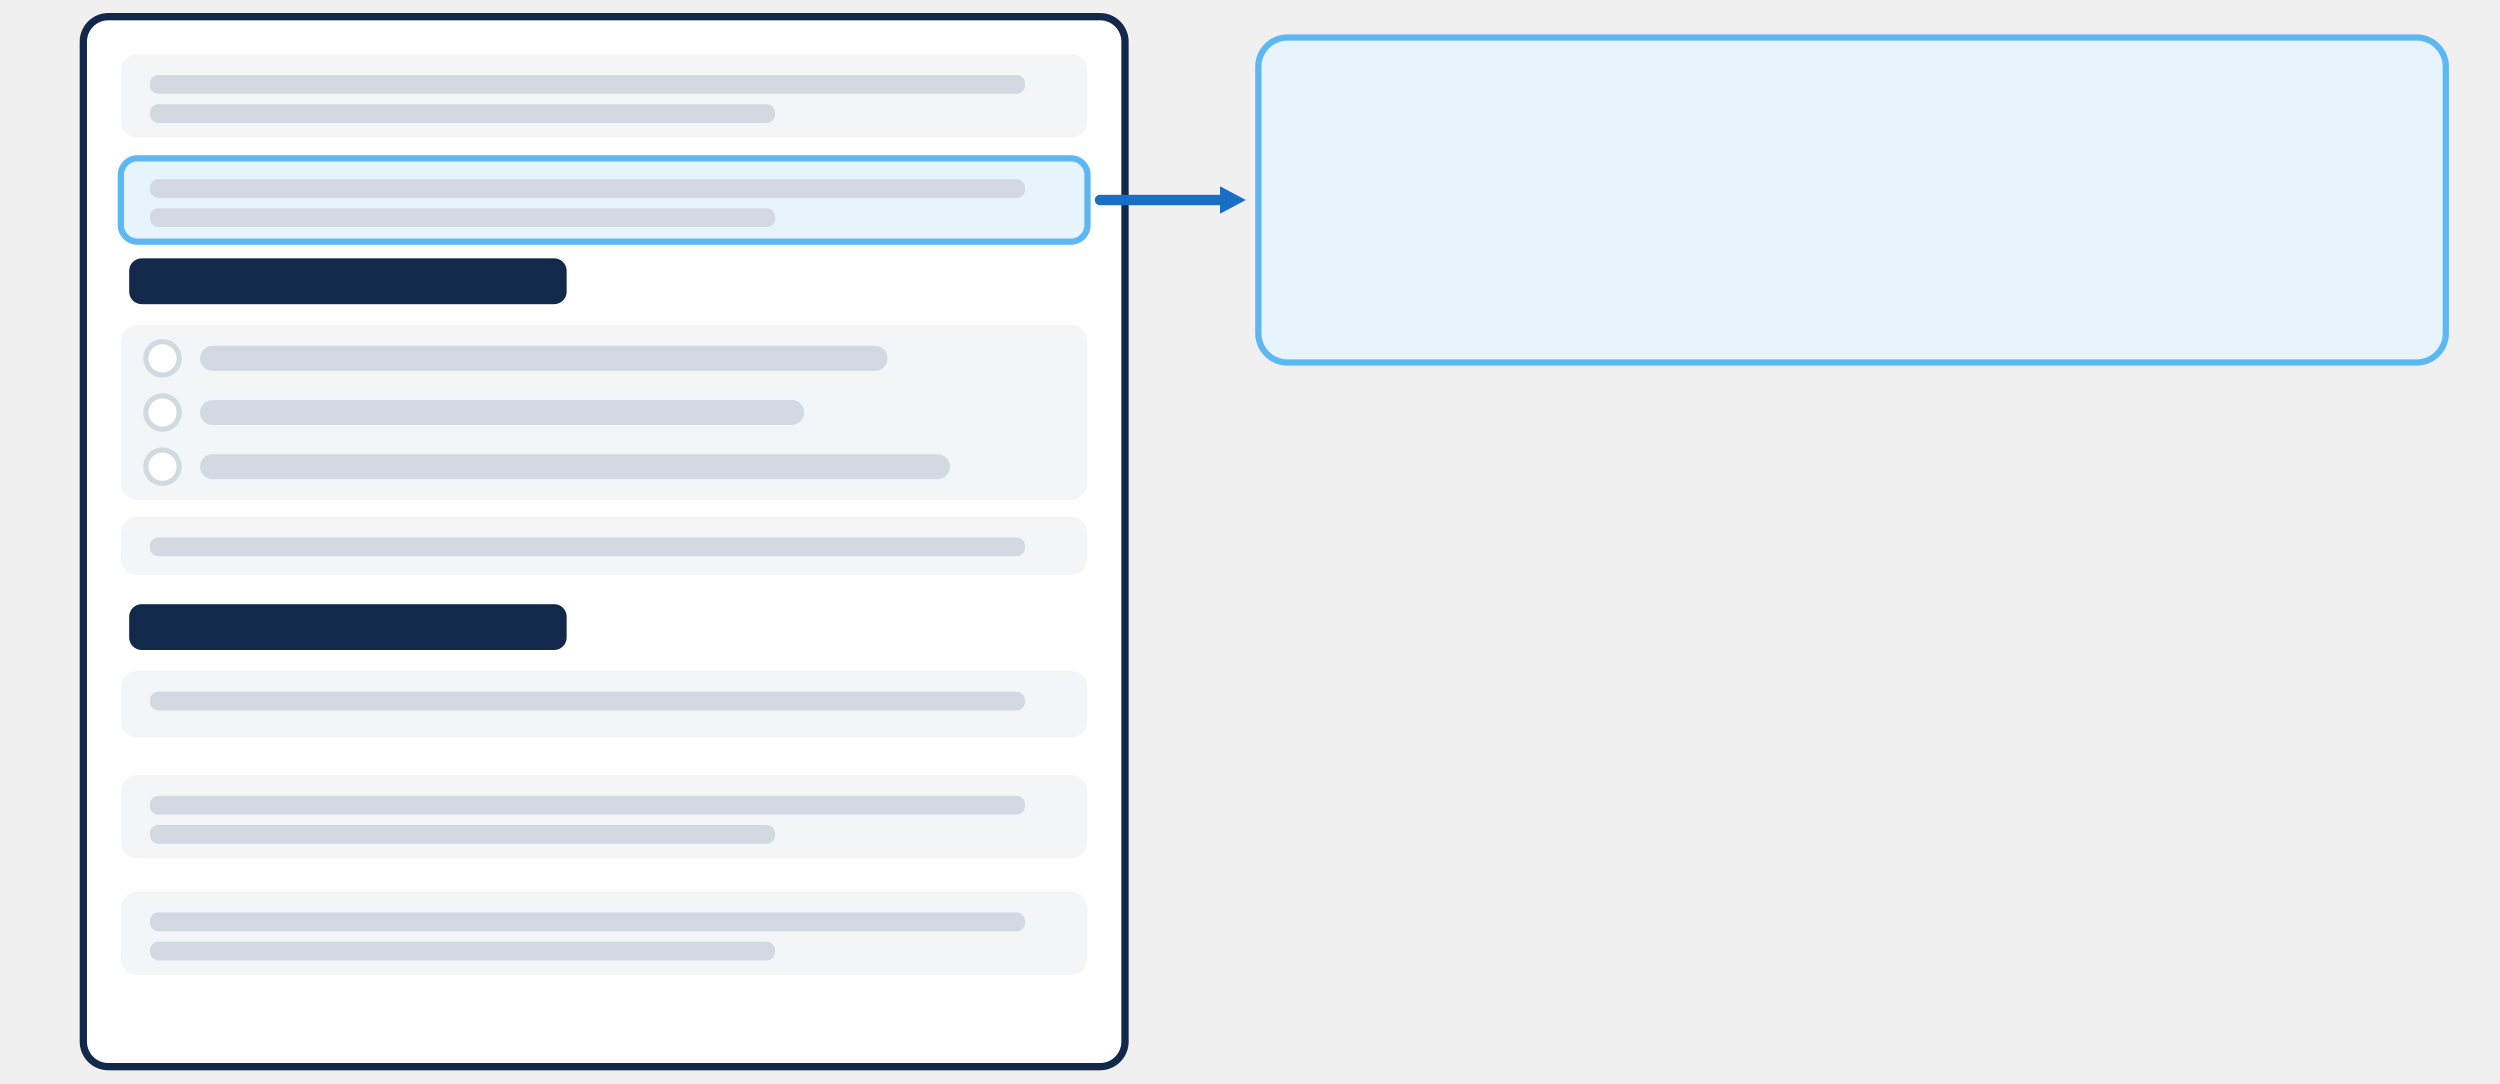
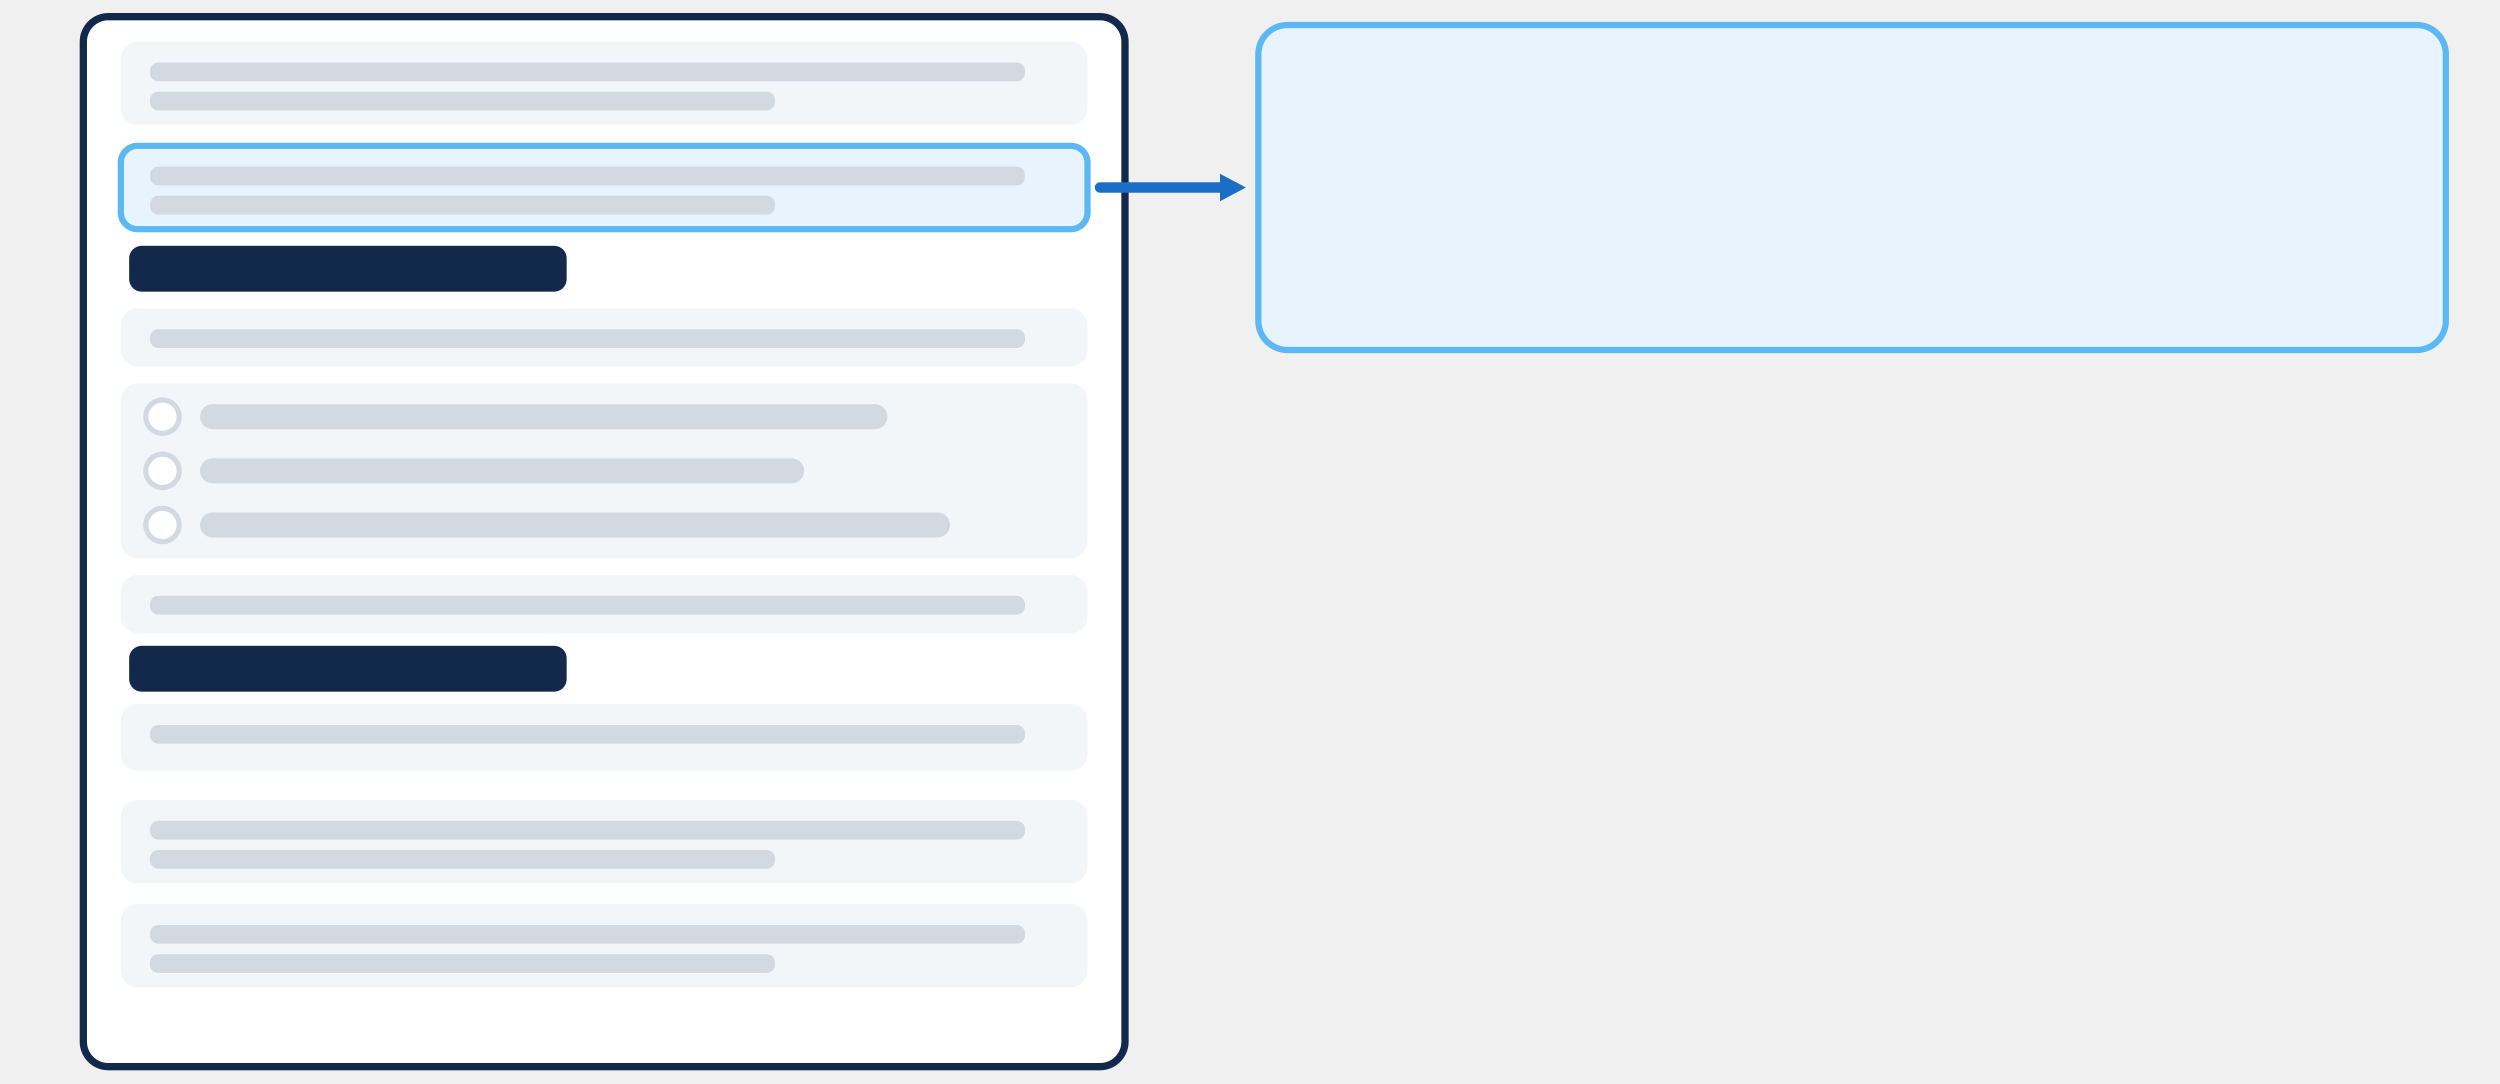
<svg xmlns="http://www.w3.org/2000/svg" viewBox="0 0 1200 520" width="1200" height="520">
  <rect x="40" y="8" width="500" height="504" rx="12" ry="12" fill="#FFFFFF" stroke="#13294B" stroke-width="3.5" stroke-linecap="round" stroke-linejoin="round" />
-   <rect x="62" y="124" width="210" height="22" rx="6" ry="6" fill="#13294B" stroke="none" stroke-width="0" stroke-linecap="round" stroke-linejoin="round" />
-   <rect x="62" y="290" width="210" height="22" rx="6" ry="6" fill="#13294B" stroke="none" stroke-width="0" stroke-linecap="round" stroke-linejoin="round" />
-   <rect x="58" y="26" width="464" height="40" rx="8" ry="8" fill="#F3F6F9" stroke="none" stroke-width="0" stroke-linecap="round" stroke-linejoin="round" />
-   <rect x="72" y="36" width="420" height="9" rx="4" ry="4" fill="#D3D9E1" stroke="none" stroke-width="0" stroke-linecap="round" stroke-linejoin="round" />
-   <rect x="72" y="50" width="300" height="9" rx="4" ry="4" fill="#D3D9E1" stroke="none" stroke-width="0" stroke-linecap="round" stroke-linejoin="round" />
-   <rect x="58" y="76" width="464" height="40" rx="8" ry="8" fill="#E7F3FD" stroke="#5CB8F2" stroke-width="3" stroke-linecap="round" stroke-linejoin="round" />
-   <rect x="72" y="86" width="420" height="9" rx="4" ry="4" fill="#D3D9E1" stroke="none" stroke-width="0" stroke-linecap="round" stroke-linejoin="round" />
-   <rect x="72" y="100" width="300" height="9" rx="4" ry="4" fill="#D3D9E1" stroke="none" stroke-width="0" stroke-linecap="round" stroke-linejoin="round" />
-   <rect x="604" y="18.0" width="570" height="156" rx="14" ry="14" fill="#E7F3FD" stroke="#5CB8F2" stroke-width="3" stroke-linecap="round" stroke-linejoin="round" />
-   <path d="M 528.0,96.0 L 588.2,96.0" stroke="#1A6FC4" stroke-width="5" fill="none" stroke-linecap="round" stroke-linejoin="round" />
-   <polygon points="598.0,96.0 585.6,102.6 585.6,89.4" fill="#1A6FC4" stroke="none" stroke-width="0" stroke-linecap="round" stroke-linejoin="round" />
-   <rect x="58" y="156" width="464" height="84" rx="8" ry="8" fill="#F3F6F9" stroke="none" stroke-width="0" stroke-linecap="round" stroke-linejoin="round" />
-   <circle cx="78" cy="172" r="8" fill="#FFFFFF" stroke="#D3D9E1" stroke-width="2.5" stroke-linecap="round" stroke-linejoin="round" />
-   <rect x="96" y="166" width="330" height="12" rx="6" ry="6" fill="#D3D9E1" stroke="none" stroke-width="0" stroke-linecap="round" stroke-linejoin="round" />
-   <circle cx="78" cy="198" r="8" fill="#FFFFFF" stroke="#D3D9E1" stroke-width="2.5" stroke-linecap="round" stroke-linejoin="round" />
-   <rect x="96" y="192" width="290" height="12" rx="6" ry="6" fill="#D3D9E1" stroke="none" stroke-width="0" stroke-linecap="round" stroke-linejoin="round" />
-   <circle cx="78" cy="224" r="8" fill="#FFFFFF" stroke="#D3D9E1" stroke-width="2.5" stroke-linecap="round" stroke-linejoin="round" />
-   <rect x="96" y="218" width="360" height="12" rx="6" ry="6" fill="#D3D9E1" stroke="none" stroke-width="0" stroke-linecap="round" stroke-linejoin="round" />
-   <rect x="58" y="248" width="464" height="28" rx="8" ry="8" fill="#F3F6F9" stroke="none" stroke-width="0" stroke-linecap="round" stroke-linejoin="round" />
-   <rect x="72" y="258" width="420" height="9" rx="4" ry="4" fill="#D3D9E1" stroke="none" stroke-width="0" stroke-linecap="round" stroke-linejoin="round" />
-   <rect x="58" y="322" width="464" height="32" rx="8" ry="8" fill="#F3F6F9" stroke="none" stroke-width="0" stroke-linecap="round" stroke-linejoin="round" />
-   <rect x="72" y="332" width="420" height="9" rx="4" ry="4" fill="#D3D9E1" stroke="none" stroke-width="0" stroke-linecap="round" stroke-linejoin="round" />
-   <rect x="58" y="372" width="464" height="40" rx="8" ry="8" fill="#F3F6F9" stroke="none" stroke-width="0" stroke-linecap="round" stroke-linejoin="round" />
-   <rect x="72" y="382" width="420" height="9" rx="4" ry="4" fill="#D3D9E1" stroke="none" stroke-width="0" stroke-linecap="round" stroke-linejoin="round" />
-   <rect x="72" y="396" width="300" height="9" rx="4" ry="4" fill="#D3D9E1" stroke="none" stroke-width="0" stroke-linecap="round" stroke-linejoin="round" />
-   <rect x="58" y="428" width="464" height="40" rx="8" ry="8" fill="#F3F6F9" stroke="none" stroke-width="0" stroke-linecap="round" stroke-linejoin="round" />
-   <rect x="72" y="438" width="420" height="9" rx="4" ry="4" fill="#D3D9E1" stroke="none" stroke-width="0" stroke-linecap="round" stroke-linejoin="round" />
-   <rect x="72" y="452" width="300" height="9" rx="4" ry="4" fill="#D3D9E1" stroke="none" stroke-width="0" stroke-linecap="round" stroke-linejoin="round" />
+   <rect x="62" y="118" width="210" height="22" rx="6" ry="6" fill="#13294B" stroke="none" stroke-width="0" stroke-linecap="round" stroke-linejoin="round" />
+   <rect x="62" y="310" width="210" height="22" rx="6" ry="6" fill="#13294B" stroke="none" stroke-width="0" stroke-linecap="round" stroke-linejoin="round" />
+   <rect x="58" y="20" width="464" height="40" rx="8" ry="8" fill="#F3F6F9" stroke="none" stroke-width="0" stroke-linecap="round" stroke-linejoin="round" />
+   <rect x="72" y="30" width="420" height="9" rx="4" ry="4" fill="#D3D9E1" stroke="none" stroke-width="0" stroke-linecap="round" stroke-linejoin="round" />
+   <rect x="72" y="44" width="300" height="9" rx="4" ry="4" fill="#D3D9E1" stroke="none" stroke-width="0" stroke-linecap="round" stroke-linejoin="round" />
+   <rect x="58" y="70" width="464" height="40" rx="8" ry="8" fill="#E7F3FD" stroke="#5CB8F2" stroke-width="3" stroke-linecap="round" stroke-linejoin="round" />
+   <rect x="72" y="80" width="420" height="9" rx="4" ry="4" fill="#D3D9E1" stroke="none" stroke-width="0" stroke-linecap="round" stroke-linejoin="round" />
+   <rect x="72" y="94" width="300" height="9" rx="4" ry="4" fill="#D3D9E1" stroke="none" stroke-width="0" stroke-linecap="round" stroke-linejoin="round" />
+   <rect x="604" y="12.0" width="570" height="156" rx="14" ry="14" fill="#E7F3FD" stroke="#5CB8F2" stroke-width="3" stroke-linecap="round" stroke-linejoin="round" />
+   <path d="M 528.0,90.0 L 588.2,90.0" stroke="#1A6FC4" stroke-width="5" fill="none" stroke-linecap="round" stroke-linejoin="round" />
+   <polygon points="598.0,90.0 585.6,96.6 585.6,83.4" fill="#1A6FC4" stroke="none" stroke-width="0" stroke-linecap="round" stroke-linejoin="round" />
+   <rect x="58" y="148" width="464" height="28" rx="8" ry="8" fill="#F3F6F9" stroke="none" stroke-width="0" stroke-linecap="round" stroke-linejoin="round" />
+   <rect x="72" y="158" width="420" height="9" rx="4" ry="4" fill="#D3D9E1" stroke="none" stroke-width="0" stroke-linecap="round" stroke-linejoin="round" />
+   <rect x="58" y="184" width="464" height="84" rx="8" ry="8" fill="#F3F6F9" stroke="none" stroke-width="0" stroke-linecap="round" stroke-linejoin="round" />
+   <circle cx="78" cy="200" r="8" fill="#FFFFFF" stroke="#D3D9E1" stroke-width="2.5" stroke-linecap="round" stroke-linejoin="round" />
+   <rect x="96" y="194" width="330" height="12" rx="6" ry="6" fill="#D3D9E1" stroke="none" stroke-width="0" stroke-linecap="round" stroke-linejoin="round" />
+   <circle cx="78" cy="226" r="8" fill="#FFFFFF" stroke="#D3D9E1" stroke-width="2.5" stroke-linecap="round" stroke-linejoin="round" />
+   <rect x="96" y="220" width="290" height="12" rx="6" ry="6" fill="#D3D9E1" stroke="none" stroke-width="0" stroke-linecap="round" stroke-linejoin="round" />
+   <circle cx="78" cy="252" r="8" fill="#FFFFFF" stroke="#D3D9E1" stroke-width="2.5" stroke-linecap="round" stroke-linejoin="round" />
+   <rect x="96" y="246" width="360" height="12" rx="6" ry="6" fill="#D3D9E1" stroke="none" stroke-width="0" stroke-linecap="round" stroke-linejoin="round" />
+   <rect x="58" y="276" width="464" height="28" rx="8" ry="8" fill="#F3F6F9" stroke="none" stroke-width="0" stroke-linecap="round" stroke-linejoin="round" />
+   <rect x="72" y="286" width="420" height="9" rx="4" ry="4" fill="#D3D9E1" stroke="none" stroke-width="0" stroke-linecap="round" stroke-linejoin="round" />
+   <rect x="58" y="338" width="464" height="32" rx="8" ry="8" fill="#F3F6F9" stroke="none" stroke-width="0" stroke-linecap="round" stroke-linejoin="round" />
+   <rect x="72" y="348" width="420" height="9" rx="4" ry="4" fill="#D3D9E1" stroke="none" stroke-width="0" stroke-linecap="round" stroke-linejoin="round" />
+   <rect x="58" y="384" width="464" height="40" rx="8" ry="8" fill="#F3F6F9" stroke="none" stroke-width="0" stroke-linecap="round" stroke-linejoin="round" />
+   <rect x="72" y="394" width="420" height="9" rx="4" ry="4" fill="#D3D9E1" stroke="none" stroke-width="0" stroke-linecap="round" stroke-linejoin="round" />
+   <rect x="72" y="408" width="300" height="9" rx="4" ry="4" fill="#D3D9E1" stroke="none" stroke-width="0" stroke-linecap="round" stroke-linejoin="round" />
+   <rect x="58" y="434" width="464" height="40" rx="8" ry="8" fill="#F3F6F9" stroke="none" stroke-width="0" stroke-linecap="round" stroke-linejoin="round" />
+   <rect x="72" y="444" width="420" height="9" rx="4" ry="4" fill="#D3D9E1" stroke="none" stroke-width="0" stroke-linecap="round" stroke-linejoin="round" />
+   <rect x="72" y="458" width="300" height="9" rx="4" ry="4" fill="#D3D9E1" stroke="none" stroke-width="0" stroke-linecap="round" stroke-linejoin="round" />
</svg>
